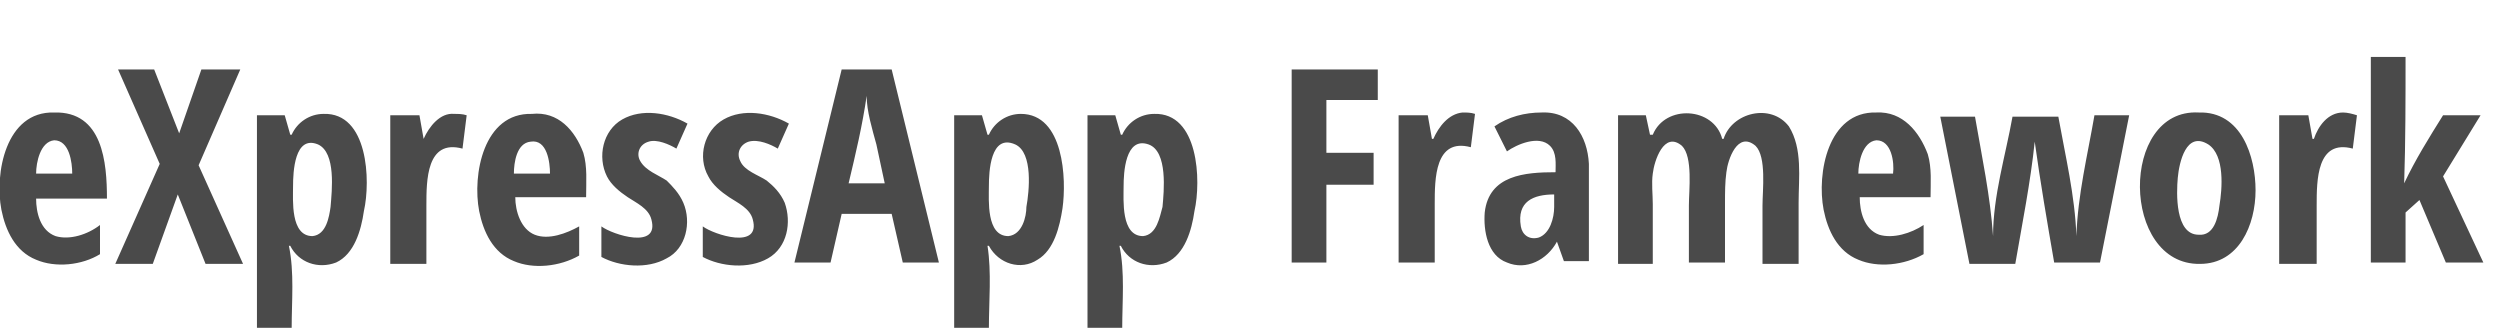
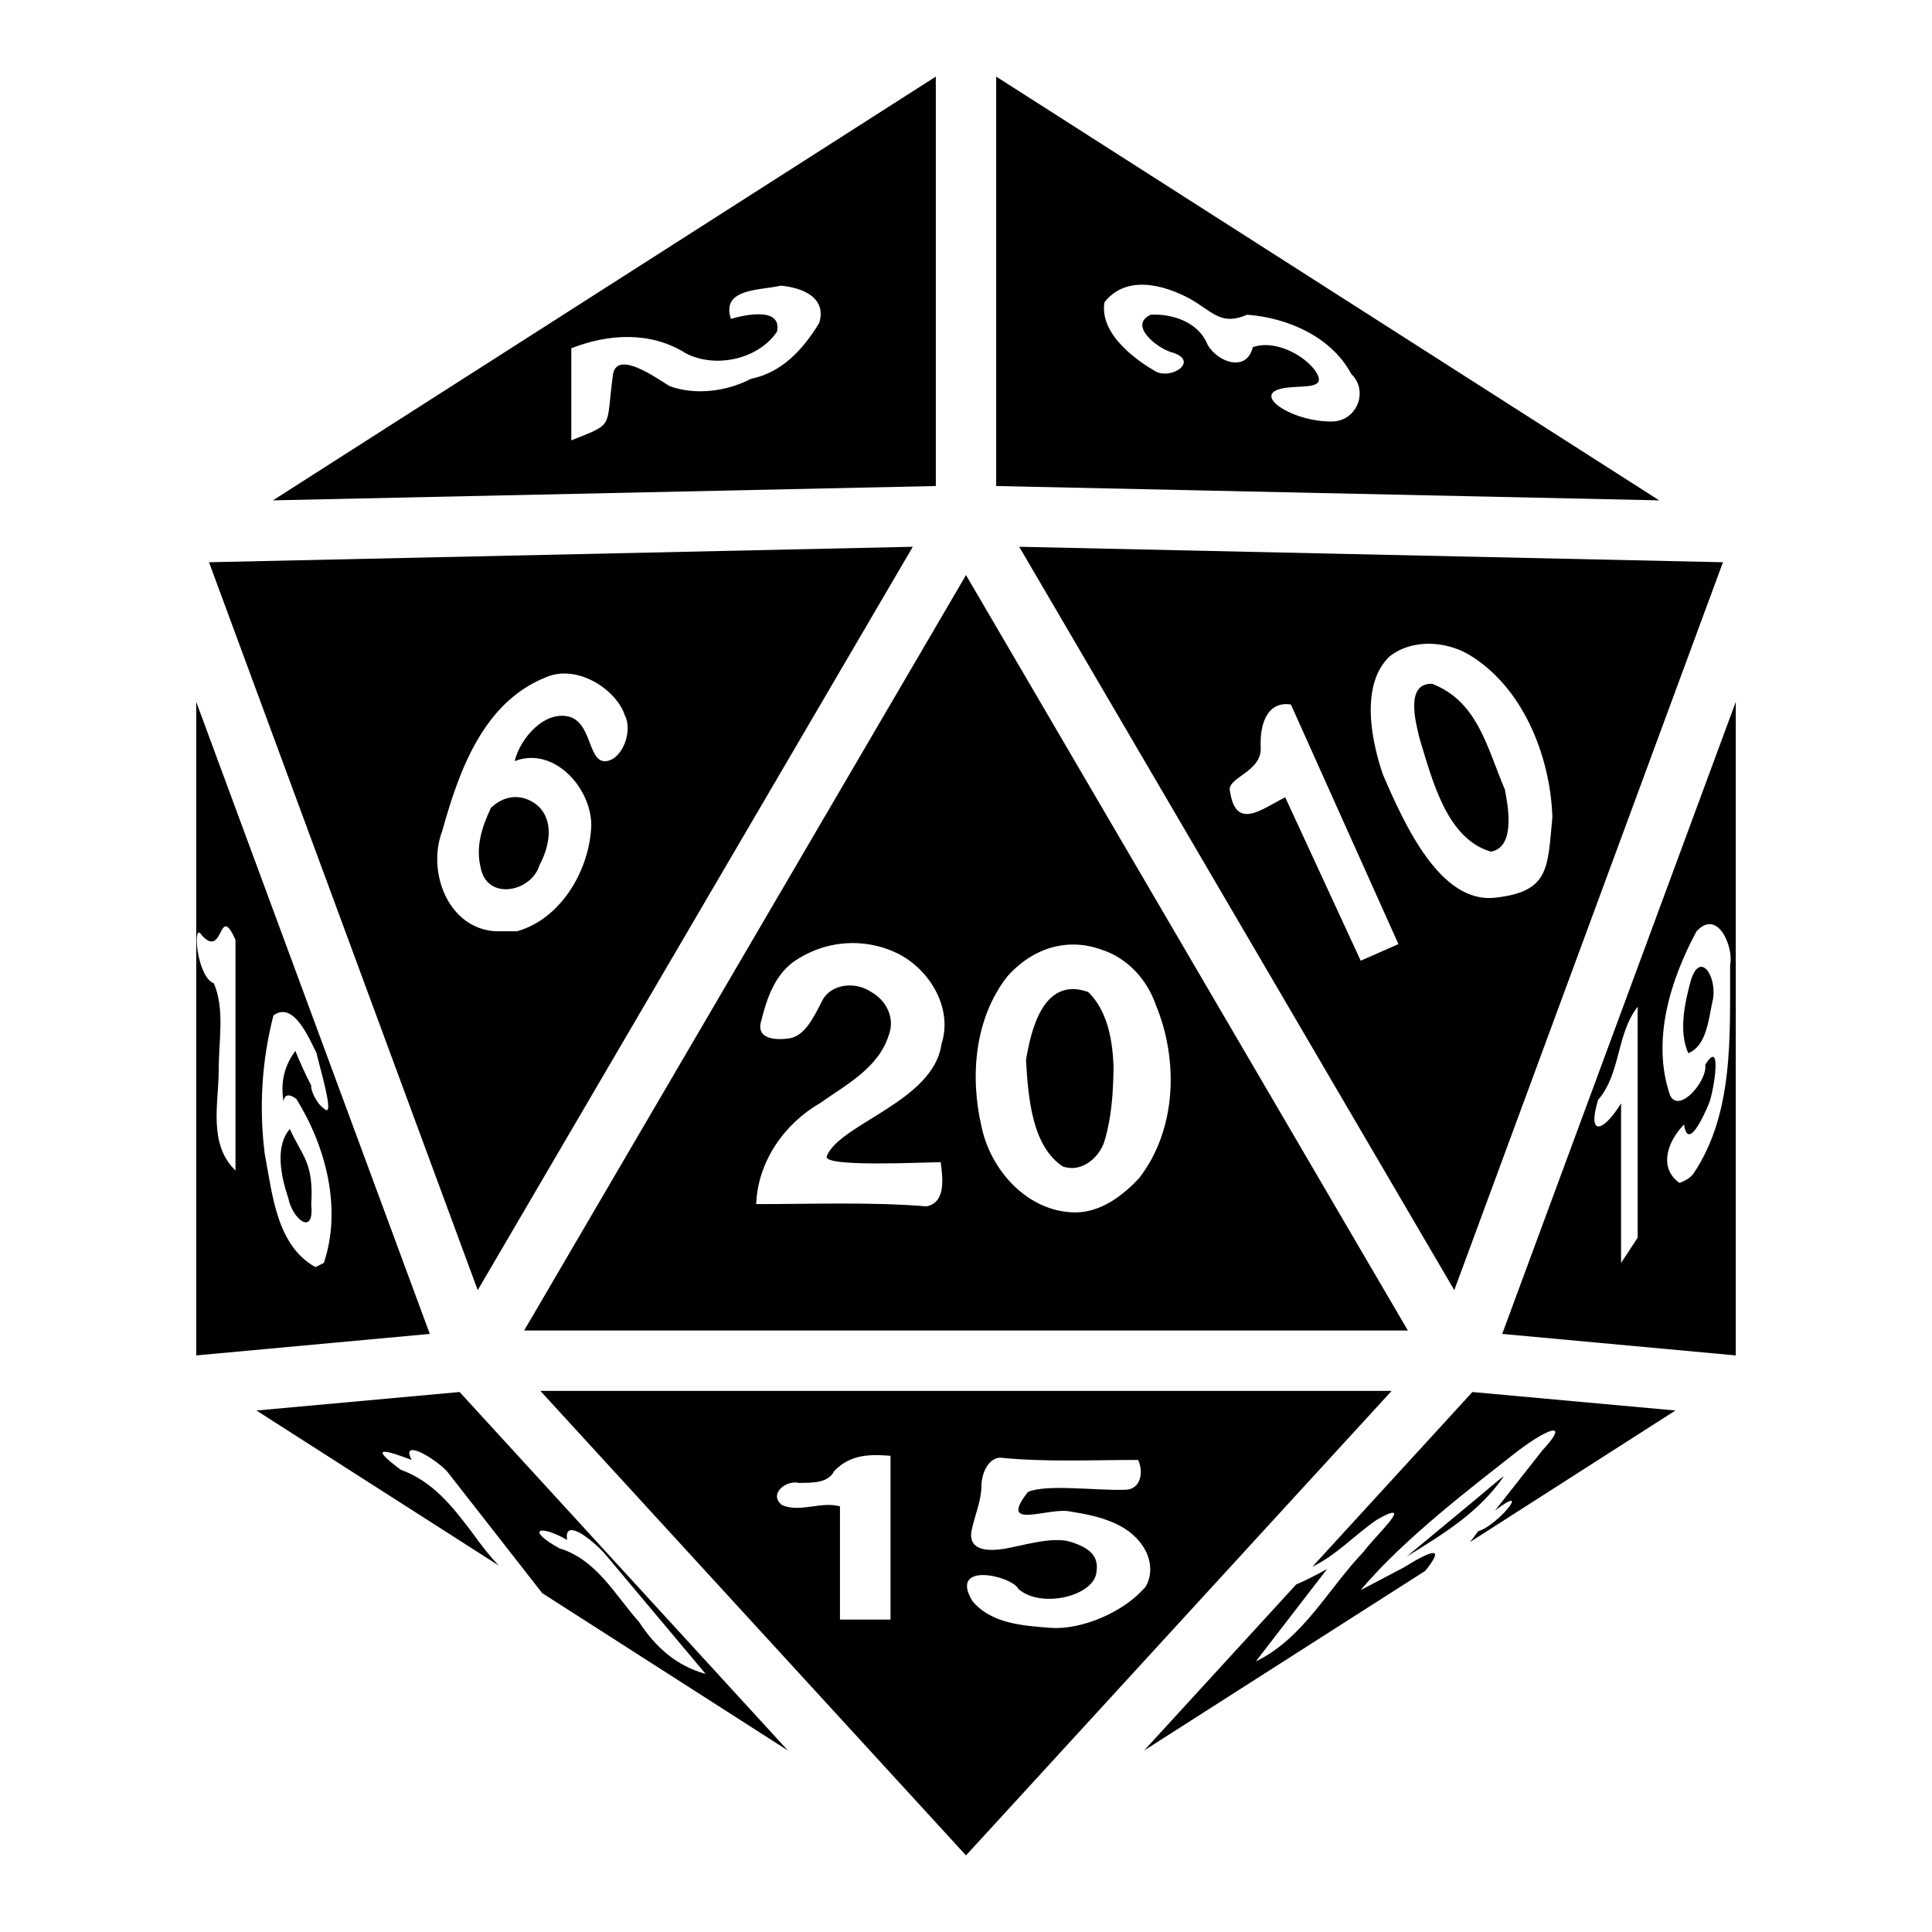
- <svg xmlns="http://www.w3.org/2000/svg" version="1.1" id="Layer_1" x="0px" y="0px" viewBox="0 0 180 24" style="enable-background:new 0 0 180 24;" xml:space="preserve">
-   <style type="text/css">
- 	.st0{fill:#4A4A4A;}
- </style>
-   <path class="st0" d="M3.9,8.1c-3.5-0.1-4.3,4.4-3.8,7c0.3,1.5,1,3,2.5,3.6c1.4,0.6,3.3,0.4,4.6-0.4v-2.1C6.3,16.9,5,17.3,4,17  c-1.1-0.4-1.4-1.7-1.4-2.7h5.1C7.7,11.7,7.4,8,3.9,8.1z M2.6,12.5c0-0.8,0.3-2.3,1.3-2.4c1.1,0,1.3,1.6,1.3,2.4H2.6z M14.3,11.9  l3.2,7.1h-2.7l-2-5l-1.8,5H8.3l3.2-7.2L8.5,5h2.6l1.8,4.6L14.5,5h2.8L14.3,11.9z M23.3,8.2c-1,0-1.9,0.6-2.3,1.5h-0.1l-0.4-1.4h-2  v15.3h2.5c0-1.9,0.2-4-0.2-5.9h0.1c0.6,1.2,2,1.7,3.3,1.2c1.3-0.6,1.8-2.3,2-3.7C26.7,13,26.5,8.1,23.3,8.2L23.3,8.2z M22.5,17  c-1.6,0-1.4-2.6-1.4-3.6c0-1,0.1-3.7,1.8-3c1.3,0.6,1,3.3,0.9,4.5C23.7,15.6,23.5,16.9,22.5,17L22.5,17z M32.7,8.2  c0.3,0,0.6,0,0.9,0.1l-0.3,2.4c-2.6-0.7-2.6,2.3-2.6,4.1c0,1.4,0,2.8,0,4.2h-2.6V8.3h2.1l0.3,1.7l0,0C30.9,9.1,31.7,8.1,32.7,8.2  L32.7,8.2z M38.3,8.2c-3.5-0.1-4.3,4.4-3.8,7c0.3,1.5,1,3,2.5,3.6c1.4,0.6,3.3,0.4,4.7-0.4v-2.1c-0.9,0.5-2.2,1-3.2,0.6  c-1-0.4-1.4-1.7-1.4-2.7h5.1c0-1.1,0.1-2.2-0.2-3.2C41.4,9.4,40.2,8,38.3,8.2L38.3,8.2z M37,12.5c0-0.8,0.2-2.2,1.2-2.3  c1.2-0.2,1.4,1.5,1.4,2.3H37z M49.2,14.6c0.6,1.4,0.2,3.3-1.2,4c-1.4,0.8-3.4,0.6-4.7-0.1v-2.2c0.8,0.6,4.2,1.7,3.6-0.5  c-0.2-0.8-1.1-1.2-1.7-1.6c-0.6-0.4-1.2-0.9-1.5-1.5c-0.7-1.4-0.3-3.3,1.1-4.1c1.4-0.8,3.3-0.5,4.7,0.3l-0.8,1.8  c-0.5-0.3-1.4-0.7-2-0.5c-0.7,0.2-0.9,0.9-0.6,1.4c0.4,0.7,1.3,1,1.9,1.4C48.4,13.4,48.9,13.9,49.2,14.6L49.2,14.6z M56.5,14.6  c0.5,1.4,0.2,3.2-1.2,4c-1.4,0.8-3.4,0.6-4.7-0.1v-2.2c0.8,0.6,4.2,1.7,3.6-0.5c-0.2-0.8-1.1-1.2-1.7-1.6c-0.6-0.4-1.2-0.9-1.5-1.5  c-0.8-1.4-0.3-3.3,1.1-4.1c1.4-0.8,3.3-0.5,4.7,0.3l-0.8,1.8c-0.5-0.3-1.4-0.7-2.1-0.5c-0.6,0.2-0.9,0.8-0.6,1.4  c0.3,0.7,1.3,1,1.9,1.4C55.7,13.4,56.2,13.9,56.5,14.6L56.5,14.6z M60.6,5l-3.4,13.9h2.6l0.8-3.5h3.6l0.8,3.5h2.6L64.2,5L60.6,5z   M61.1,13.2c0.5-2.1,1-4.2,1.3-6.3c0,1.1,0.4,2.4,0.7,3.5c0.2,0.9,0.4,1.9,0.6,2.8H61.1z M73.5,8.2c-1,0-1.9,0.6-2.3,1.5h-0.1  l-0.4-1.4h-2v15.3h2.5c0-1.9,0.2-4-0.1-5.9h0.1c0.7,1.3,2.3,1.8,3.5,1c1.2-0.7,1.6-2.4,1.8-3.7C76.8,12.9,76.6,8.2,73.5,8.2  L73.5,8.2z M72.6,17c-1.6,0-1.4-2.6-1.4-3.6c0-1,0.1-3.8,1.9-3c1.3,0.6,1,3.4,0.8,4.5C73.9,15.6,73.6,16.9,72.6,17L72.6,17z   M83.1,8.2c-1,0-1.9,0.6-2.3,1.5h-0.1l-0.4-1.4h-2v15.3h2.5c0-1.9,0.2-4-0.2-5.9h0.1c0.6,1.2,2,1.7,3.3,1.2c1.3-0.6,1.8-2.3,2-3.7  C86.5,13,86.3,8.1,83.1,8.2L83.1,8.2z M82.3,17c-1.6,0-1.4-2.6-1.4-3.6c0-0.9,0.1-3.6,1.8-3c1.4,0.5,1.1,3.4,1,4.5  C83.5,15.6,83.3,16.9,82.3,17L82.3,17z M93,5h6.2v2.2h-3.7v3.8h3.4v2.3h-3.4v5.6H93V5z M105.3,8.1c0.3,0,0.6,0,0.9,0.1l-0.3,2.4  c-2.6-0.7-2.6,2.3-2.6,4.1c0,1.4,0,2.8,0,4.2h-2.6V8.3h2.1l0.3,1.7h0.1C103.6,9.1,104.3,8.2,105.3,8.1z M111,8.1  c-1.2,0-2.4,0.3-3.4,1l0.9,1.8c0.7-0.5,2.3-1.2,3.1-0.4c0.5,0.5,0.4,1.3,0.4,1.9c-2.2,0-4.8,0.2-5.1,2.9c-0.1,1.3,0.2,3.1,1.6,3.6  c1.4,0.6,2.9-0.2,3.6-1.5l0,0l0.5,1.4h1.8c0-1.7,0-3.5,0-5.2c0-0.6,0-1.2,0-1.8C114.3,9.8,113.2,8,111,8.1L111,8.1z M111.9,14.9  c0,0.8-0.3,1.9-1.1,2.2c-0.7,0.2-1.2-0.2-1.3-0.8c-0.3-1.8,0.9-2.3,2.4-2.3V14.9z M128.8,9.1c1,1.6,0.7,3.7,0.7,5.5  c0,1.5,0,2.9,0,4.4h-2.6c0-1.4,0-2.8,0-4.2c0-1.1,0.3-3.5-0.5-4.3c-1.3-1.1-2,1-2.1,1.9c-0.1,0.7-0.1,1.5-0.1,2.2c0,1.4,0,2.9,0,4.3  h-2.6c0-1.4,0-2.8,0-4.1c0-1.1,0.3-3.5-0.5-4.3c-1.3-1.1-2,1.1-2.1,2c-0.1,0.7,0,1.5,0,2.2c0,1.4,0,2.8,0,4.3h-2.5V8.3h2l0.3,1.4  h0.2c0.9-2.2,4.4-2,5,0.3h0.1C124.7,8.1,127.5,7.4,128.8,9.1z M135.1,8.1c-3.5-0.1-4.3,4.4-3.8,7c0.3,1.5,1,3,2.5,3.6  c1.4,0.6,3.3,0.4,4.7-0.4v-2.1c-0.9,0.6-2.2,1-3.2,0.7c-1.1-0.4-1.4-1.7-1.4-2.7h5.1c0-1,0.1-2.1-0.2-3.1C138.2,9.5,137,8,135.1,8.1  z M133.8,12.5c0-0.8,0.3-2.3,1.3-2.4c1.1,0,1.3,1.6,1.2,2.4H133.8z M150.8,8.3h2.5l-2.1,10.6h-3.3c-0.5-2.9-1-5.8-1.4-8.7l0,0  c-0.3,2.9-0.9,5.9-1.4,8.8h-3.3l-2.1-10.6h2.5c0.5,2.9,1.1,5.7,1.3,8.6l0,0c0-2.9,0.9-5.8,1.4-8.6h3.3c0.5,2.8,1.2,5.7,1.3,8.6l0,0  C149.6,14,150.3,11.2,150.8,8.3z M158.3,8.1c-5.7-0.3-5.6,11,0.1,10.9c2.8,0,4-2.8,4-5.3C162.4,11.3,161.4,8,158.3,8.1L158.3,8.1z   M158.3,16.9c-1.7,0-1.6-3-1.5-4.1c0.1-1.1,0.6-3.4,2.2-2.4c1.2,0.8,1,3.2,0.8,4.4C159.7,15.7,159.4,17,158.3,16.9L158.3,16.9z   M168.7,8.1c0.3,0,0.7,0.1,1,0.2l-0.3,2.4c-2.6-0.7-2.6,2.3-2.6,4.1c0,1.4,0,2.8,0,4.2h-2.7V8.3h2.1l0.3,1.7h0.1  C166.9,9.1,167.6,8.1,168.7,8.1L168.7,8.1z M178.8,18.9h-2.7l-1.9-4.5l-1,0.9v3.6h-2.5V4.1h2.5c0,3,0,6.1-0.1,9.1l0,0  c0.8-1.7,1.8-3.3,2.8-4.9h2.7l-2.7,4.4L178.8,18.9z" />
+ <svg xmlns="http://www.w3.org/2000/svg" width="800px" height="800px" viewBox="0 0 512 512">
+   <path fill="#000000" d="M248 20.3L72.33 132.6 248 128.8zm16 0v108.5l175.7 3.8zm51.4 58.9c6.1 3.5 8.2 7.2 15.1 4.2 10.7.8 22.3 5.8 27.6 15.7 4.7 4.5 1.5 12.6-5.2 12.6-9.7.1-19.7-6.1-14.6-8.3 4.7-2 14.7.9 10-5.5-3.6-4.5-11-7.8-16.3-5.9-1.6 6.8-9.4 4-12-.7-2.3-5.8-9.1-8.2-15-7.9-6.1 2.7 1.6 8.8 5.3 9.9 7.9 2.2.2 7.5-4.1 5.1-4.2-2.4-15-9.6-13.5-18.3 5.8-7.39 15.8-4.62 22.7-.9zm-108.5-3.5c5.5.5 12.3 3 10.2 9.9-4.3 7-9.8 13.1-18.1 14.8-6.5 3.4-14.9 4.4-21.6 1.9-3.7-2.3-13.5-9.3-14.9-3.4-2.1 14.8.7 13.1-11.1 17.8V92.3c9.9-3.9 21.1-4.5 30.3 1.3 8 4.2 19.4 1.5 24.2-5.7 1.4-6.5-8.1-4.6-12.2-3.4-2.7-8.2 7.9-7.5 13.2-8.8zm35 69.2L55.39 149l71.21 192.9zm28.2 0l115.3 197L456.6 149zm-14.1 7.5L138.9 352.6h234.2zm133.3 21.1c13.9 8.3 21.5 26.2 22.1 43-1.3 13.6-.7 19.8-15.2 21.4-14.5 1.6-23.9-19.2-29.7-32.6-3.4-9.9-5.8-24 1.7-31.3 6.1-4.8 15-4.1 21.1-.5zm-223.7 16.1c2.1 4-.5 11.4-4.8 12.1-4.9.7-3.8-9.3-9.4-11.6-6.9-2.3-13.6 5.6-15 11.6 10.4-4 20.3 7.1 20.3 17-.4 11.7-7.9 24.8-19.7 28.1h-5.6c-12.7-.7-18.3-15.8-14.2-26.6 4.4-15.8 10.8-33.9 27.2-40.6 8.5-3.9 19 3.2 21.2 10zm213.9-8.4c-7.1-.1-4.4 10-3.3 14.5 3.5 11.5 7.3 26.6 18.9 30 6.8-1.2 4.4-12.8 3.7-16.5-4.7-10.9-7.1-23.3-19.3-28zM52 186v173.2l61.9-5.7zm408 0l-61.9 167.5 61.9 5.7zm-117.9.7l28.5 63.5-10 4.4-20-43.3c-6.1 3-13 8.9-14.6-1.4-1.3-3.9 8.5-5.1 8.1-11.9-.3-6.9 2.2-12.2 8-11.3zm-212 27.4c-2.4 5.1-4.1 10.3-2.7 15.9 1.7 8.8 13.5 6.4 15.6-.8 2.7-5 3.9-11.7-.5-15.7-4.1-3.4-8.9-2.8-12.4.6zm328.4 41.6c-.1 18.6 1.1 39.2-9.7 55.3-.9 1.2-2.2 1.9-3.7 2.5-5.8-4.1-3-11.3 1.2-15.5 1 7.3 5.5-2.9 6.6-5.6 1.3-3.2 3.6-17.7-1-10.2.7 4-6.8 13.1-9.3 8.1-5-14.4 0-30.5 7-43.5 5.7-6.2 9.9 4.4 8.9 8.9zM59.93 245.5c.59.1 1.34 1 2.48 3.6v61.1c-7.3-7-4.47-18-4.45-26.4 0-8.4 1.65-16.3-1.28-23.2-4.62-1.7-5.79-17-3.17-12.7 4.41 4.8 4.66-2.7 6.42-2.4zm178.77 7.6c8.1 4.5 13.8 14.4 10.8 23.6-2.1 15.2-27 21.1-30.4 29.7-1.2 3 25.4 1.6 30.2 1.6.5 4 1.5 10.7-3.8 11.7-14.5-1.2-29.9-.6-45.1-.6.4-11.2 7.4-21.3 17-26.8 6.9-4.9 15.4-9.3 18.1-17.9 1.8-4.5-.6-9.3-4.6-11.5-4.2-2.9-11-2.3-13.2 2.7-2 3.8-4.4 9.1-8.7 9.6-2.9.4-9 .5-7.2-4.9 1.4-5.6 3.4-11.5 8.2-15.2 8.8-6.3 19.9-6.7 28.7-2zm53.3-1.4c6.8 2.2 12 7.9 14.3 14.6 6.1 14.7 5.5 33.1-4.4 45.9-4.5 4.8-10.2 9.1-17 9.1-12.5-.1-22.4-11.1-24.8-22.8-3.1-13.4-1.8-28.7 6.9-39.8 6.8-7.6 16-10.3 25-7zm156.1 8.1c-1.6 5.9-3.3 13.4-.7 19.3 5.1-2 5.4-9.6 6.6-14.5.9-6.1-3.5-12.6-5.9-4.8zm-176.2 21.1c.6 10.5 1.7 22.8 9.7 28.2 4.9 1.8 9.7-2.2 11.1-6.7 1.9-6.3 2.3-12.9 2.4-19.4-.2-7.1-1.5-15-6.7-20.1-12.2-4.4-15.3 10.9-16.5 18zM434 266.8V328l-4.4 6.7v-42.3c-4.6 7.5-9.1 9.1-6.1-.9 6.1-7.1 4.8-17.4 10.5-24.7zM83.85 279c.8 3.6 5.12 17.8 2.04 14.8-1.97-1.3-3.62-4.9-3.41-6.1-1.55-3-2.96-6.1-4.21-9.2-2.95 4-3.96 8.3-3.14 13.4.2-1.6 1.18-2.3 3.39-.7 7.84 12.6 12.17 29.1 7.29 43.5l-2.22 1.1c-10.36-5.8-11.4-19.4-13.43-30-1.55-12.3-.79-24.7 2.3-36.7 5.2-3.8 9.16 5.4 11.39 9.9zm-7.05 20.2c-4.06 4.7-2.26 12.8-.38 18.4 1.11 5.5 6.92 10.2 6.06 1.6.69-11.1-2.33-12.7-5.68-20zm66.4 69.4L256 491.7l112.8-123.1zm-21.4.3l-53.84 4.9 64.24 41.1c-2.6-2.7-4.9-5.7-7.1-8.8-5.2-6.9-10.5-13.6-18.9-16.6-8.75-6.5-4.2-5.3 2.9-2.6-1-1.8-.7-2.6.1-2.6 2.2-.2 8.4 4.2 9.8 6.3l24.7 31.6 65.1 41.7zm268.4 0l-42.4 46.3c6.4-3.1 11.3-8.5 17-12.4 2.4-1.4 3.7-1.9 4.3-1.9 2.1 0-5.4 7.1-7.7 10.3-9.4 9.8-16 23-28.6 29.1l18.9-24.5c-2.3 1.3-6 3.2-8.2 4.1l-40.3 44 74.5-47.6c5.4-6.7 1.9-5.6-5.7-.9l-11.4 6c11.4-13.7 30.8-28.3 40-35.6 9.2-7.3 15.9-9.8 8.2-1.5l-12.6 16c10-7.6.9 3.9-4.5 5.5-.7 1-1.4 2-2.2 2.9l54.5-34.9zM236 385.8v43.4h-13.4v-30c-5-1.4-10.4 1.7-15.3-.3-3.8-2.9 1-6.8 4.5-5.9 3.3-.1 7.6.2 9.3-3.2 4.4-4.5 9.6-4.4 14.9-4zm29 .5c12.1 1.2 24.2.6 36.6.6 1.5 3 .8 7.8-3.3 7.9-7.7.3-21-1.6-25.9.6-8.2 10.5 5.7 3.8 11.4 5.2 7 1.1 15 2.9 19.1 9.2 2.1 3.1 2.7 7.3.7 10.7-5.8 6.8-17 11.5-25.3 10.9-7.3-.6-15.6-1.1-20.6-7.1-6.4-10.6 10.5-6.7 12.2-3.2 6 5.3 20.3 1.9 20.7-4.7.6-4.2-2.1-6.3-6.9-7.8-4.8-1.5-12.6 1-17.3 1.8-4.7.8-9.6.5-9-4.4.8-4.2 2.7-8.1 2.7-12.5.1-3 1.7-7 4.9-7.2zm133.5 5c-.2-.2-7 5.8-9.9 8.1l-15.8 13.1c10.6-6.5 19.3-12 25.7-21.2zm-247 14.2c2.4 0 7.5 4.6 9.4 7l26.1 31.1c-7.7-2.1-13.3-7.1-17.6-13.7-6.5-7.3-11.3-16.6-21.2-19.6-9-5-5.2-6.4 2.1-2.2-.3-1.9.2-2.6 1.2-2.6z" />
</svg>
